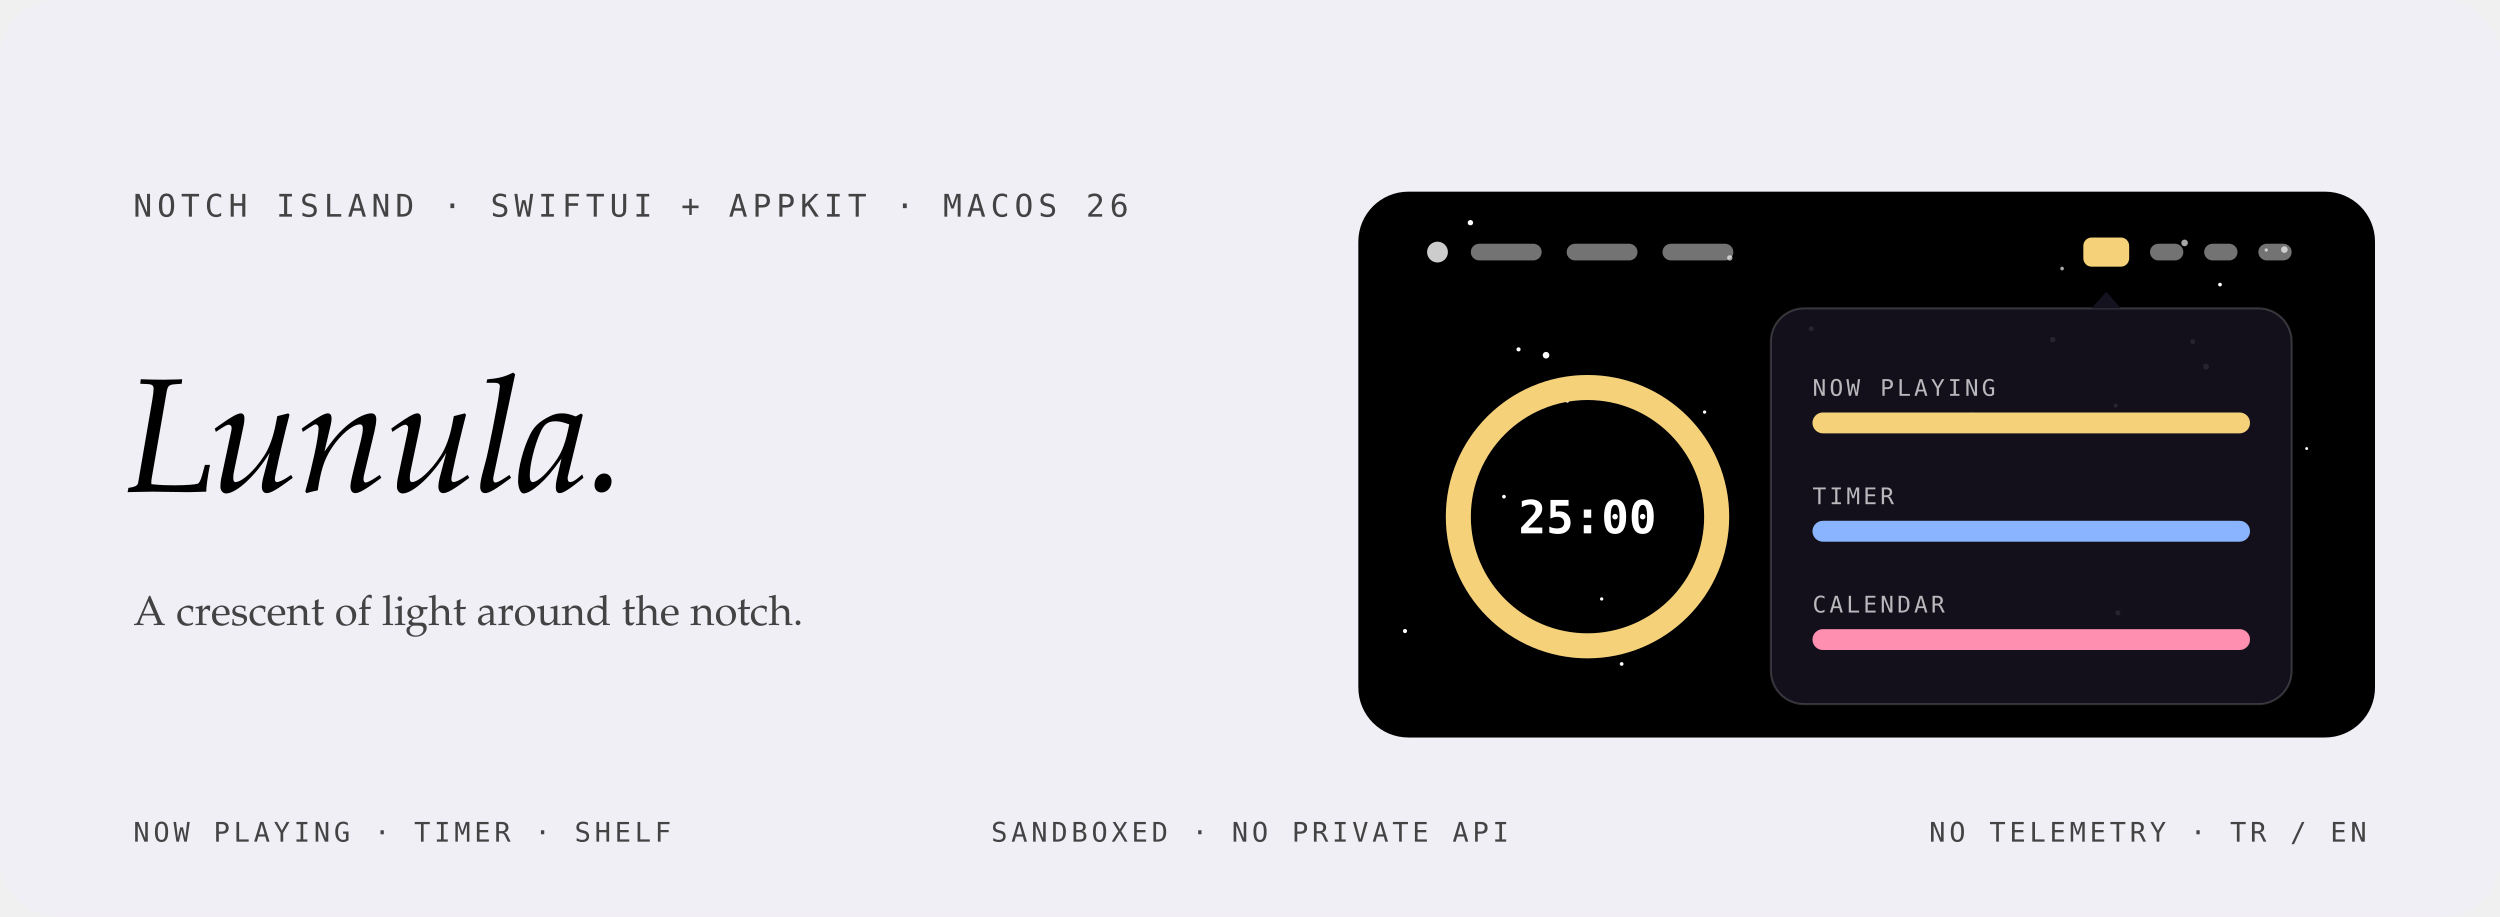
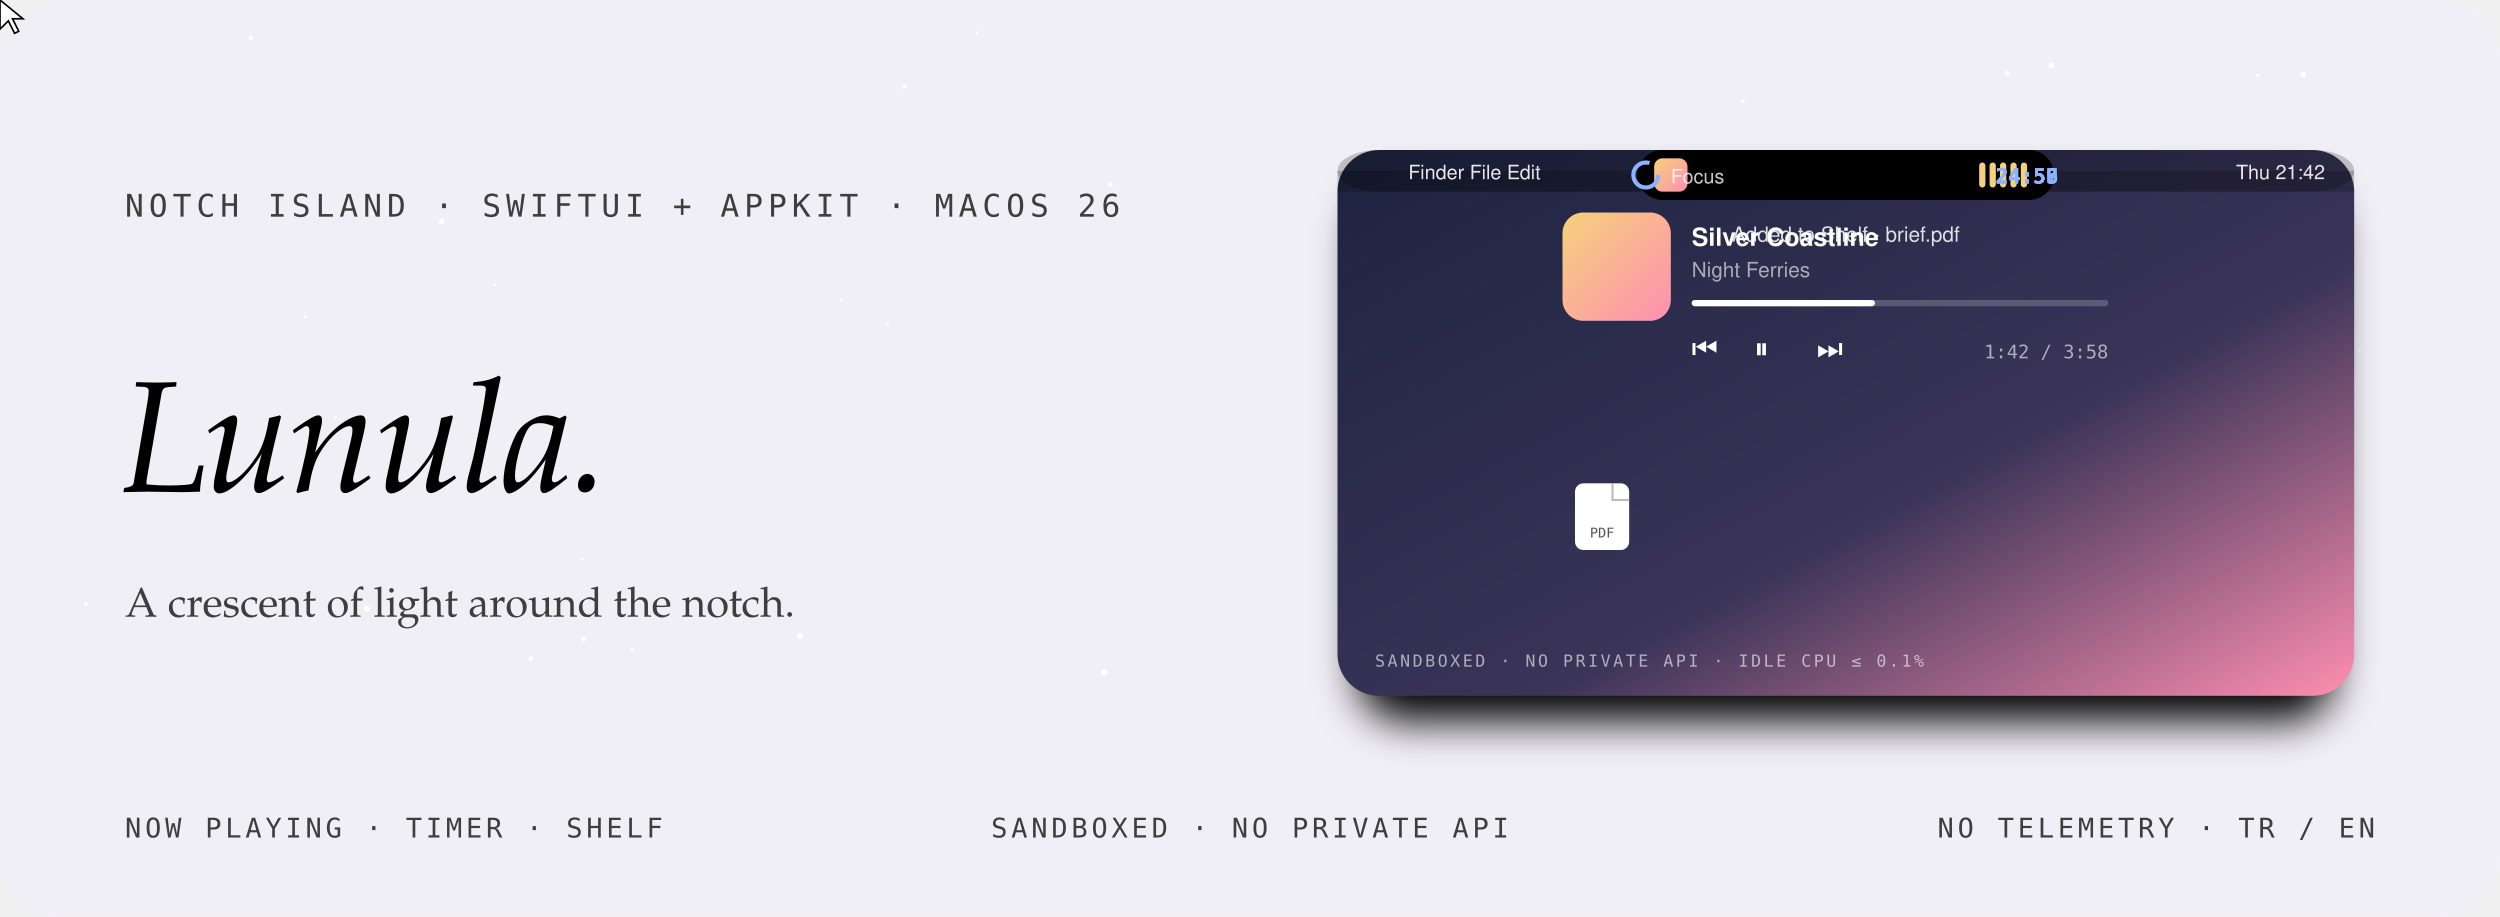
<svg xmlns="http://www.w3.org/2000/svg" viewBox="0 0 1200 440" width="1200" height="440" role="img" aria-label="Lunula — a native macOS notch island">
  <style>
.bg{animation:bg 12s linear infinite}
@keyframes bg{0%,8%{fill:#f1eff6}28%{fill:#3a3458}48%,80%{fill:#050407}90%,100%{fill:#f1eff6}}
.ink{animation:ink 12s linear infinite}
- @keyframes ink{0%,8%{fill:#1e1b2b}28%{fill:#f4f1ff}48%,80%{fill:#efebff}90%,100%{fill:#1e1b2b}}
+ @keyframes ink{0%,17.5%{fill:#1e1b2b}18.5%,28%{fill:#f4f1ff}48%,84.5%{fill:#efebff}85.5%,100%{fill:#1e1b2b}}
.rule{animation:rule 12s linear infinite}
- @keyframes rule{0%,8%{stroke:#1e1b2b33}28%{stroke:#f4f1ff33}48%,80%{stroke:#efebff33}90%,100%{stroke:#1e1b2b33}}
- .panel{animation:panel 12s linear infinite}
- @keyframes panel{0%,8%{fill:#1e1b2b12}28%{fill:#f4f1ff12}48%,80%{fill:#efebff12}90%,100%{fill:#1e1b2b12}}
- .muted{opacity:.72}
+ @keyframes rule{0%,17.5%{stroke:#1e1b2b33}18.5%,28%{stroke:#f4f1ff33}48%,84.5%{stroke:#efebff33}85.5%,100%{stroke:#1e1b2b33}}
+ .muted{opacity:.74}
.stars{animation:stars 12s linear infinite}
- @keyframes stars{0%,8%{opacity:0}28%{opacity:.25}48%,80%{opacity:.9}90%,100%{opacity:0}}
+ @keyframes stars{0%,8%{opacity:0}28%{opacity:.2}48%,80%{opacity:.85}90%,100%{opacity:0}}
@keyframes tw{0%,100%{opacity:1}50%{opacity:.25}}
- .lit{filter:drop-shadow(0 0 4px currentColor)}
- .pulse{animation:pulse 2.8s ease-in-out infinite;transform-box:fill-box;transform-origin:center}
- @keyframes pulse{0%,100%{transform:scale(1)}50%{transform:scale(1.18)}}
- @keyframes spin{0%{transform:scaleX(1)}50%{transform:scaleX(0)}100%{transform:scaleX(-1)}}
- @keyframes ping{0%{transform:scale(.6);opacity:1}100%{transform:scale(3.2);opacity:0}}
- @keyframes dash{to{stroke-dashoffset:-20}}
- @keyframes grow{0%{transform:scaleY(.08)}35%,80%{transform:scaleY(1)}100%{transform:scaleY(.08)}}
- @keyframes draw{0%{stroke-dashoffset:700}45%,80%{stroke-dashoffset:0}100%{stroke-dashoffset:-700}}
- @keyframes blink{50%{opacity:0}}
- @keyframes feed{0%{transform:translateY(150px);opacity:0}15%{opacity:1}85%{opacity:1}100%{transform:translateY(-30px);opacity:0}}
- @keyframes float{0%,100%{transform:translateY(0)}50%{transform:translateY(-10px)}}
- @keyframes slide{to{transform:translateX(100px)}}
- @keyframes eq{from{transform:scaleY(.15)}to{transform:scaleY(1)}}
- @keyframes drop{0%,6%{transform:scaleY(0);opacity:0}16%,88%{transform:scaleY(1);opacity:1}96%,100%{transform:scaleY(0);opacity:0}}
- @keyframes gauge{0%,10%{stroke-dashoffset:390}40%,85%{stroke-dashoffset:110}100%{stroke-dashoffset:390}}
- @keyframes lift{0%,100%{transform:translateY(0)}50%{transform:translateY(-6px)}}
- @keyframes sweep{0%{transform:skewX(-18deg) translateX(0)}60%,100%{transform:skewX(-18deg) translateX(788px)}}
- @keyframes fill0{0%,10%{transform:scaleX(.05)}40%,85%{transform:scaleX(0.72)}100%{transform:scaleX(.05)}}@keyframes fill1{0%,10%{transform:scaleX(.05)}40%,85%{transform:scaleX(0.45)}100%{transform:scaleX(.05)}}@keyframes fill2{0%,10%{transform:scaleX(.05)}40%,85%{transform:scaleX(0.9)}100%{transform:scaleX(.05)}}
+ .bezel{animation:bezel 12s linear infinite}
+ @keyframes bezel{0%,8%{fill:#fffaf6}28%{fill:#5a2c45}48%,80%{fill:#20121b}90%,100%{fill:#fffaf6}}
+ .scr{animation:scr 12s linear infinite}
+ @keyframes scr{0%,8%{fill:#fff3ee}28%{fill:#3a1b2c}48%,80%{fill:#140a12}90%,100%{fill:#fff3ee}}
+ .rowbg{animation:rowbg 12s linear infinite}
+ @keyframes rowbg{0%,8%{fill:#2a142010}28%{fill:#fff0f512}48%,80%{fill:#ffffff0c}90%,100%{fill:#2a142010}}
+ .pill{animation:pill 12s linear infinite}
+ @keyframes pill{0%,8%{fill:#2a14200d}28%{fill:#fff0f51a}48%,80%{fill:#ffffff12}90%,100%{fill:#2a14200d}}
+ .toast{animation:toast 12s linear infinite}
+ @keyframes toast{0%,8%{fill:#ffffff}28%{fill:#4a2238}48%,80%{fill:#26121e}90%,100%{fill:#ffffff}}
+ .edge{animation:edge 12s linear infinite}
+ @keyframes edge{0%,8%{stroke:#2a142024}28%{stroke:#fff0f526}48%,80%{stroke:#ffffff1f}90%,100%{stroke:#2a142024}}
+ .shade{animation:shade 12s linear infinite}
+ @keyframes shade{0%,8%{fill-opacity:.10}28%{fill-opacity:.22}48%,80%{fill-opacity:.45}90%,100%{fill-opacity:.10}}
+ .lit{filter:drop-shadow(0 0 3px currentColor)}
+ .caret{animation:blink 1s steps(1) infinite}@keyframes blink{50%{opacity:0}}
+ .ping{animation:ping 1.6s ease-out infinite;transform-box:fill-box;transform-origin:center}@keyframes ping{0%{transform:scale(.5);opacity:.9}100%{transform:scale(2.6);opacity:0}}
+ .spin{animation:spin 8s linear infinite;transform-box:fill-box;transform-origin:center}@keyframes spin{to{transform:rotate(360deg)}}
+ .bob{animation:bob 4s ease-in-out infinite}@keyframes bob{0%,100%{transform:translateY(0)}50%{transform:translateY(-5px)}}
+ @keyframes cmp{0%{opacity:0}0%{opacity:0}1.7%{opacity:1}21.7%{opacity:1}23.3%{opacity:0}100%{opacity:0}}
+ @keyframes exp{0%{opacity:0}21.7%{opacity:0}23.8%{opacity:1}51.7%{opacity:1}53.8%{opacity:0}100%{opacity:0}}
+ @keyframes tmr{0%{opacity:0}51.7%{opacity:0}53.8%{opacity:1}96.7%{opacity:1}98.8%{opacity:0}100%{opacity:0}}
+ .isl{animation:isl 12s cubic-bezier(.3,1.25,.5,1) infinite}
+ @keyframes isl{0%{width:200px;height:24px;x:786px;rx:12px}20%{width:200px;height:24px;x:786px;rx:12px}24.2%{width:300px;height:118px;x:736px;rx:28px}50%{width:300px;height:118px;x:736px;rx:28px}54.2%{width:220px;height:24px;x:776px;rx:12px}95%{width:220px;height:24px;x:776px;rx:12px}100%{width:200px;height:24px;x:786px;rx:12px}}
+ @keyframes eq{from{transform:scaleY(.25)}to{transform:scaleY(1)}}
+ @keyframes ts0{0%{opacity:0}55%{opacity:0}55.4%{opacity:1}63.3%{opacity:1}63.7%{opacity:0}100%{opacity:0}}
+ @keyframes ts1{0%{opacity:0}63.3%{opacity:0}63.7%{opacity:1}71.7%{opacity:1}72.1%{opacity:0}100%{opacity:0}}
+ @keyframes ts2{0%{opacity:0}71.7%{opacity:0}72.1%{opacity:1}80%{opacity:1}80.4%{opacity:0}100%{opacity:0}}
+ @keyframes ts3{0%{opacity:0}80%{opacity:0}80.4%{opacity:1}88.3%{opacity:1}88.8%{opacity:0}100%{opacity:0}}
+ @keyframes ts4{0%{opacity:0}88.3%{opacity:0}88.8%{opacity:1}96.7%{opacity:1}97.1%{opacity:0}100%{opacity:0}}
+ .ptr{animation:ptr 12s ease-in-out infinite}
+ @keyframes ptr{0%{transform:translate(1046px,262px)}18.3%{transform:translate(926px,90px)}48.3%{transform:translate(926px,132px)}55%{transform:translate(1036px,252px)}66.7%{transform:translate(766px,242px)}78.3%{transform:translate(846px,88px)}88.3%{transform:translate(846px,88px)}100%{transform:translate(1046px,262px)}}
+ .file{animation:file 12s ease-in-out infinite}
+ @keyframes file{0%{opacity:0;transform:translate(0,0)}63.3%{opacity:0;transform:translate(0,0)}66.7%{opacity:1;transform:translate(0,0)}78.3%{opacity:1;transform:translate(80px,-154px) scale(.5)}80.8%{opacity:0;transform:translate(80px,-154px) scale(.3)}100%{opacity:0}}
+ @keyframes shelf{0%{opacity:0}80%{opacity:0}81.7%{opacity:1}95%{opacity:1}96.7%{opacity:0}100%{opacity:0}}
@media (prefers-reduced-motion:reduce){*{animation:none!important}}
</style>
  <rect class="bg" width="1200" height="440" rx="28" fill="#f1eff6" />
-   <g font-family="ui-monospace,SFMono-Regular,Menlo,Consolas,monospace" font-size="15" letter-spacing="2.4">
-     <text class="ink muted" x="64" y="104">NOTCH ISLAND · SWIFTUI + APPKIT · MACOS 26</text>
+   <g class="stars">
+     <circle cx="904.2" cy="277.8" r="1" fill="#fff" style="animation:tw 1.8s ease-in-out 0s infinite" />
+     <circle cx="1083.6" cy="36.1" r="0.7" fill="#fff" style="animation:tw 1.7s ease-in-out 1.1s infinite" />
+     <circle cx="836.6" cy="48.5" r="0.8" fill="#fff" style="animation:tw 3.3s ease-in-out 1.9s infinite" />
+     <circle cx="1132.5" cy="168.3" r="0.6" fill="#fff" style="animation:tw 2.3s ease-in-out 0.7s infinite" />
+     <circle cx="178.7" cy="102.4" r="0.9" fill="#fff" style="animation:tw 2.8s ease-in-out 0.3s infinite" />
+     <circle cx="237.5" cy="136.8" r="0.6" fill="#fff" style="animation:tw 3.3s ease-in-out 0.2s infinite" />
+     <circle cx="146.6" cy="152" r="0.7" fill="#fff" style="animation:tw 3.3s ease-in-out 0.3s infinite" />
+     <circle cx="211.9" cy="106.2" r="1.4" fill="#fff" style="animation:tw 2s ease-in-out 1.5s infinite" />
+     <circle cx="532.9" cy="88.6" r="1" fill="#fff" style="animation:tw 2.2s ease-in-out 1.7s infinite" />
+     <circle cx="279.3" cy="268.4" r="0.7" fill="#fff" style="animation:tw 2s ease-in-out 1.9s infinite" />
+     <circle cx="1010.9" cy="113.8" r="1.2" fill="#fff" style="animation:tw 2.6s ease-in-out 1.6s infinite" />
+     <circle cx="303.4" cy="311.7" r="0.7" fill="#fff" style="animation:tw 1.8s ease-in-out 1.5s infinite" />
+     <circle cx="901.3" cy="139.8" r="0.8" fill="#fff" style="animation:tw 2.8s ease-in-out 0.8s infinite" />
+     <circle cx="161.1" cy="200.3" r="0.7" fill="#fff" style="animation:tw 3.4s ease-in-out 1s infinite" />
+     <circle cx="994.7" cy="97.2" r="1" fill="#fff" style="animation:tw 2.7s ease-in-out 1.8s infinite" />
+     <circle cx="403.7" cy="144.1" r="0.6" fill="#fff" style="animation:tw 2.1s ease-in-out 2s infinite" />
+     <circle cx="41.3" cy="289.8" r="0.9" fill="#fff" style="animation:tw 2.3s ease-in-out 0.9s infinite" />
+     <circle cx="646.8" cy="270.4" r="0.7" fill="#fff" style="animation:tw 1.8s ease-in-out 1.3s infinite" />
+     <circle cx="825.1" cy="95.8" r="1.1" fill="#fff" style="animation:tw 1.9s ease-in-out 1.1s infinite" />
+     <circle cx="434.2" cy="41.5" r="1.1" fill="#fff" style="animation:tw 3.3s ease-in-out 0.6s infinite" />
+     <circle cx="120.5" cy="18.1" r="1.1" fill="#fff" style="animation:tw 1.8s ease-in-out 1.6s infinite" />
+     <circle cx="1105.6" cy="35.9" r="1.3" fill="#fff" style="animation:tw 1.8s ease-in-out 1.8s infinite" />
+     <circle cx="984.7" cy="31.5" r="1.4" fill="#fff" style="animation:tw 2.5s ease-in-out 0.2s infinite" />
+     <circle cx="727" cy="145.1" r="0.8" fill="#fff" style="animation:tw 2s ease-in-out 1.3s infinite" />
+     <circle cx="798.9" cy="194.6" r="1.4" fill="#fff" style="animation:tw 2.6s ease-in-out 1.4s infinite" />
+     <circle cx="860.9" cy="74.5" r="1.1" fill="#fff" style="animation:tw 2.7s ease-in-out 0.3s infinite" />
+     <circle cx="844.4" cy="166.3" r="1.3" fill="#fff" style="animation:tw 2s ease-in-out 0.3s infinite" />
+     <circle cx="963.4" cy="35.1" r="1.2" fill="#fff" style="animation:tw 3.5s ease-in-out 0.6s infinite" />
+     <circle cx="426.1" cy="155.3" r="0.7" fill="#fff" style="animation:tw 2.6s ease-in-out 1.4s infinite" />
+     <circle cx="1051.9" cy="238.3" r="0.9" fill="#fff" style="animation:tw 1.6s ease-in-out 0.3s infinite" />
+     <circle cx="280.2" cy="306.8" r="1.1" fill="#fff" style="animation:tw 2.2s ease-in-out 1.9s infinite" />
+     <circle cx="468.8" cy="15.8" r="0.6" fill="#fff" style="animation:tw 2.4s ease-in-out 0.2s infinite" />
+     <circle cx="384" cy="305.2" r="1.5" fill="#fff" style="animation:tw 2.7s ease-in-out 1.7s infinite" />
+     <circle cx="936.6" cy="285.6" r="1.6" fill="#fff" style="animation:tw 4s ease-in-out 1.5s infinite" />
+     <circle cx="530.1" cy="322.7" r="1.5" fill="#fff" style="animation:tw 1.9s ease-in-out 1.3s infinite" />
+     <circle cx="896" cy="181.8" r="0.9" fill="#fff" style="animation:tw 3.2s ease-in-out 1.1s infinite" />
+     <circle cx="776.4" cy="274.4" r="1.2" fill="#fff" style="animation:tw 2.3s ease-in-out 1.3s infinite" />
+     <circle cx="254.9" cy="316.2" r="1.2" fill="#fff" style="animation:tw 2.9s ease-in-out 1.4s infinite" />
+     <circle cx="176.1" cy="292.2" r="1.5" fill="#fff" style="animation:tw 2.5s ease-in-out 1.7s infinite" />
+     <circle cx="1021.3" cy="177.7" r="1.3" fill="#fff" style="animation:tw 2.1s ease-in-out 0.6s infinite" />
  </g>
-   <text class="ink" x="60" y="236" font-family="'Iowan Old Style','Palatino Linotype',Palatino,Georgia,serif" font-style="italic" font-size="78" letter-spacing="-1">Lunula.</text>
-   <text class="ink muted" x="64" y="300" font-family="'Iowan Old Style','Palatino Linotype',Palatino,Georgia,serif" font-size="20">A crescent of light around the notch.</text>
-   <line class="rule" x1="64" y1="372" x2="1136" y2="372" />
+   <text class="ink muted" x="60" y="104" font-family="ui-monospace,SFMono-Regular,Menlo,Consolas,monospace" font-size="15" letter-spacing="2.4">NOTCH ISLAND · SWIFTUI + APPKIT · MACOS 26</text>
+   <text class="ink" x="58" y="236" font-family="'Iowan Old Style','Palatino Linotype',Palatino,Georgia,serif" font-style="italic" font-size="76" letter-spacing="-1">Lunula.</text>
+   <text class="ink muted" x="60" y="296" font-family="'Iowan Old Style','Palatino Linotype',Palatino,Georgia,serif" font-size="20">A crescent of light around the notch.</text>
+   <line class="rule" x1="60" y1="370" x2="1140" y2="370" />
  <g font-family="ui-monospace,SFMono-Regular,Menlo,Consolas,monospace" font-size="13" letter-spacing="1.8">
-     <text class="ink muted" x="64" y="404">NOW PLAYING · TIMER · SHELF</text>
-     <text class="ink muted" x="600" y="404" text-anchor="middle">SANDBOXED · NO PRIVATE API</text>
-     <text class="ink muted" x="1136" y="404" text-anchor="end">NO TELEMETRY · TR / EN</text>
+     <text class="ink muted" x="60" y="402">NOW PLAYING · TIMER · SHELF</text>
+     <text class="ink muted" x="600" y="402" text-anchor="middle">SANDBOXED · NO PRIVATE API</text>
+     <text class="ink muted" x="1140" y="402" text-anchor="end">NO TELEMETRY · TR / EN</text>
  </g>
-   <rect class="panel rule" x="652" y="92" width="488" height="262" rx="24" />
-   <g class="stars">
-     <circle cx="1072.9" cy="309.3" r="1.8" fill="#fff" style="animation:tw 3.1s ease-in-out 0.9s infinite" />
-     <circle cx="1065.6" cy="136.6" r="0.9" fill="#fff" style="animation:tw 3s ease-in-out 0.2s infinite" />
-     <circle cx="1016.6" cy="294.2" r="1.2" fill="#fff" style="animation:tw 1.8s ease-in-out 0s infinite" />
-     <circle cx="1087.8" cy="120" r="0.8" fill="#fff" style="animation:tw 1.7s ease-in-out 1.1s infinite" />
-     <circle cx="989.8" cy="128.9" r="0.9" fill="#fff" style="animation:tw 3.3s ease-in-out 1.9s infinite" />
-     <circle cx="1107.2" cy="215.3" r="0.7" fill="#fff" style="animation:tw 2.3s ease-in-out 0.7s infinite" />
-     <circle cx="728.9" cy="167.7" r="1" fill="#fff" style="animation:tw 2.8s ease-in-out 0.3s infinite" />
-     <circle cx="752.3" cy="192.5" r="0.8" fill="#fff" style="animation:tw 3.3s ease-in-out 0.2s infinite" />
-     <circle cx="716.2" cy="203.6" r="0.9" fill="#fff" style="animation:tw 3.3s ease-in-out 0.3s infinite" />
-     <circle cx="742.1" cy="170.5" r="1.6" fill="#fff" style="animation:tw 2s ease-in-out 1.5s infinite" />
-     <circle cx="869.4" cy="157.8" r="1.2" fill="#fff" style="animation:tw 2.2s ease-in-out 1.7s infinite" />
-     <circle cx="768.8" cy="287.5" r="0.8" fill="#fff" style="animation:tw 2s ease-in-out 1.9s infinite" />
-     <circle cx="1058.9" cy="176" r="1.4" fill="#fff" style="animation:tw 2.6s ease-in-out 1.6s infinite" />
-     <circle cx="778.4" cy="318.7" r="0.9" fill="#fff" style="animation:tw 1.8s ease-in-out 1.5s infinite" />
-     <circle cx="1015.5" cy="194.7" r="1" fill="#fff" style="animation:tw 2.8s ease-in-out 0.8s infinite" />
-     <circle cx="721.9" cy="238.4" r="0.9" fill="#fff" style="animation:tw 3.4s ease-in-out 1s infinite" />
-     <circle cx="1052.5" cy="164" r="1.2" fill="#fff" style="animation:tw 2.7s ease-in-out 1.8s infinite" />
-     <circle cx="818.2" cy="197.8" r="0.8" fill="#fff" style="animation:tw 2.1s ease-in-out 2s infinite" />
-     <circle cx="674.4" cy="302.9" r="1" fill="#fff" style="animation:tw 2.3s ease-in-out 0.9s infinite" />
-     <circle cx="914.6" cy="288.9" r="0.9" fill="#fff" style="animation:tw 1.8s ease-in-out 1.3s infinite" />
-     <circle cx="985.3" cy="163" r="1.3" fill="#fff" style="animation:tw 1.9s ease-in-out 1.1s infinite" />
-     <circle cx="830.3" cy="123.8" r="1.3" fill="#fff" style="animation:tw 3.3s ease-in-out 0.6s infinite" />
-     <circle cx="705.8" cy="106.9" r="1.3" fill="#fff" style="animation:tw 1.8s ease-in-out 1.6s infinite" />
-     <circle cx="1096.5" cy="119.8" r="1.6" fill="#fff" style="animation:tw 1.8s ease-in-out 1.8s infinite" />
-     <circle cx="1048.6" cy="116.6" r="1.6" fill="#fff" style="animation:tw 2.5s ease-in-out 0.2s infinite" />
-     <circle cx="946.4" cy="198.6" r="0.9" fill="#fff" style="animation:tw 2s ease-in-out 1.3s infinite" />
+   <defs>
+     <filter id="soft" x="-10%" y="-10%" width="120%" height="140%">
+       <feGaussianBlur stdDeviation="10" />
+     </filter>
+     <linearGradient id="wall" x1="0" y1="0" x2="1" y2="1">
+       <stop offset="0" stop-color="#1d2340" />
+       <stop offset=".6" stop-color="#3a3458" />
+       <stop offset="1" stop-color="#ff8fb1" />
+     </linearGradient>
+     <linearGradient id="art" x1="0" y1="0" x2="1" y2="1">
+       <stop offset="0" stop-color="#f5d27a" />
+       <stop offset="1" stop-color="#ff8fb1" />
+     </linearGradient>
+   </defs>
+   <rect x="652" y="90" width="468" height="256" rx="22" fill="#000" class="shade" filter="url(#soft)" />
+   <rect x="642" y="72" width="488" height="262" rx="20" fill="url(#wall)" />
+   <rect x="642" y="72" width="488" height="20" rx="20" fill="#000" fill-opacity=".2" />
+   <rect x="642" y="82" width="488" height="10" fill="#000" fill-opacity=".2" />
+   <text x="676" y="86" font-family="-apple-system,BlinkMacSystemFont,'Segoe UI',Helvetica,Arial,sans-serif" font-size="9.5" fill="#fff" fill-opacity=".9">Finder   File   Edit</text>
+   <text x="1116" y="86" text-anchor="end" font-family="-apple-system,BlinkMacSystemFont,'Segoe UI',Helvetica,Arial,sans-serif" font-size="9.5" fill="#fff" fill-opacity=".9">Thu 21:42</text>
+   <rect class="isl" x="786" y="72" width="200" height="24" rx="12" fill="#000" />
+   <g style="animation:cmp 12s linear infinite">
+     <rect x="794" y="76" width="16" height="16" rx="4" fill="url(#art)" />
+     <rect x="950" y="78" width="3" height="12" rx="1.5" fill="#f5d27a" style="animation:eq 0.8s ease-in-out -0.9s infinite alternate;transform-box:fill-box;transform-origin:center" />
+     <rect x="955" y="78" width="3" height="12" rx="1.5" fill="#f5d27a" style="animation:eq 0.8s ease-in-out -0.6s infinite alternate;transform-box:fill-box;transform-origin:center" />
+     <rect x="960" y="78" width="3" height="12" rx="1.5" fill="#f5d27a" style="animation:eq 0.6s ease-in-out -0.9s infinite alternate;transform-box:fill-box;transform-origin:center" />
+     <rect x="965" y="78" width="3" height="12" rx="1.5" fill="#f5d27a" style="animation:eq 0.5s ease-in-out -0.2s infinite alternate;transform-box:fill-box;transform-origin:center" />
+     <rect x="970" y="78" width="3" height="12" rx="1.5" fill="#f5d27a" style="animation:eq 0.6s ease-in-out -0.1s infinite alternate;transform-box:fill-box;transform-origin:center" />
  </g>
-   <rect x="672" y="108" width="448" height="26" rx="8" fill="#000" fill-opacity=".35" />
-   <circle cx="690" cy="121" r="5" fill="#fff" fill-opacity=".8" />
-   <rect x="706" y="117" width="34" height="8" rx="4" fill="#fff" fill-opacity=".45" />
-   <rect x="752" y="117" width="34" height="8" rx="4" fill="#fff" fill-opacity=".45" />
-   <rect x="798" y="117" width="34" height="8" rx="4" fill="#fff" fill-opacity=".45" />
-   <rect x="1000" y="114" width="22" height="14" rx="4" fill="#f5d27a" class="pulse" />
-   <rect x="1032" y="117" width="16" height="8" rx="4" fill="#fff" fill-opacity=".45" />
-   <rect x="1058" y="117" width="16" height="8" rx="4" fill="#fff" fill-opacity=".45" />
-   <rect x="1084" y="117" width="16" height="8" rx="4" fill="#fff" fill-opacity=".45" />
-   <g style="animation:drop 12s cubic-bezier(.45,.05,.3,1) infinite;transform-origin:1010px 134px">
-     <rect x="850" y="148" width="250" height="190" rx="16" fill="#15121f" fill-opacity=".92" stroke="#fff" stroke-opacity=".18" />
-     <path d="M 1004 148 l 7 -8 l 7 8 z" fill="#15121f" />
-     <text x="870" y="190" font-family="ui-monospace,SFMono-Regular,Menlo,Consolas,monospace" font-size="11" letter-spacing="1.5" fill="#fff" fill-opacity=".7">NOW PLAYING</text>
-     <rect x="870" y="198" width="210" height="10" rx="5" fill="#fff" fill-opacity=".12" />
-     <rect x="870" y="198" width="210" height="10" rx="5" fill="#f5d27a" style="animation:fill0 12s cubic-bezier(.45,.05,.3,1) infinite;transform-origin:870px 0" />
-     <text x="870" y="242" font-family="ui-monospace,SFMono-Regular,Menlo,Consolas,monospace" font-size="11" letter-spacing="1.5" fill="#fff" fill-opacity=".7">TIMER</text>
-     <rect x="870" y="250" width="210" height="10" rx="5" fill="#fff" fill-opacity=".12" />
-     <rect x="870" y="250" width="210" height="10" rx="5" fill="#8ab4ff" style="animation:fill1 12s cubic-bezier(.45,.05,.3,1) infinite;transform-origin:870px 0" />
-     <text x="870" y="294" font-family="ui-monospace,SFMono-Regular,Menlo,Consolas,monospace" font-size="11" letter-spacing="1.5" fill="#fff" fill-opacity=".7">CALENDAR</text>
-     <rect x="870" y="302" width="210" height="10" rx="5" fill="#fff" fill-opacity=".12" />
-     <rect x="870" y="302" width="210" height="10" rx="5" fill="#ff8fb1" style="animation:fill2 12s cubic-bezier(.45,.05,.3,1) infinite;transform-origin:870px 0" />
+   <g style="animation:exp 12s linear infinite">
+     <rect x="750" y="102" width="52" height="52" rx="10" fill="url(#art)" />
+     <text x="812" y="118" font-family="-apple-system,BlinkMacSystemFont,'Segoe UI',Helvetica,Arial,sans-serif" font-size="12" font-weight="700" fill="#fff">Silver Coastline</text>
+     <text x="812" y="133" font-family="-apple-system,BlinkMacSystemFont,'Segoe UI',Helvetica,Arial,sans-serif" font-size="10" fill="#fff" fill-opacity=".6">Night Ferries</text>
+     <rect x="812" y="144" width="200" height="3" rx="1.5" fill="#fff" fill-opacity=".2" />
+     <rect x="812" y="144" width="88" height="3" rx="1.5" fill="#fff" />
+     <text x="812" y="172" font-family="-apple-system,BlinkMacSystemFont,'Segoe UI',Helvetica,Arial,sans-serif" font-size="14" fill="#fff">⏮</text>
+     <text x="842" y="172" font-family="-apple-system,BlinkMacSystemFont,'Segoe UI',Helvetica,Arial,sans-serif" font-size="14" fill="#fff">⏸</text>
+     <text x="872" y="172" font-family="-apple-system,BlinkMacSystemFont,'Segoe UI',Helvetica,Arial,sans-serif" font-size="14" fill="#fff">⏭</text>
+     <text x="1012" y="172" text-anchor="end" font-family="ui-monospace,SFMono-Regular,Menlo,Consolas,monospace" font-size="9" fill="#fff" fill-opacity=".6">1:42 / 3:58</text>
  </g>
-   <g transform="translate(692 168)">
-     <circle cx="70" cy="80" r="62" fill="none" stroke="#fff" stroke-opacity=".12" stroke-width="12" />
-     <circle cx="70" cy="80" r="62" fill="none" stroke="#f5d27a" stroke-width="12" stroke-linecap="round" stroke-dasharray="390" transform="rotate(-90 70 80)" style="animation:gauge 12s ease-in-out infinite" />
-     <text x="70" y="88" text-anchor="middle" font-family="ui-monospace,SFMono-Regular,Menlo,Consolas,monospace" font-size="22" font-weight="700" fill="#fff">25:00</text>
+   <g style="animation:tmr 12s linear infinite">
+     <circle cx="790" cy="84" r="6" fill="none" stroke="#8ab4ff" stroke-width="2" stroke-dasharray="30 8" />
+     <text x="802" y="88" font-family="-apple-system,BlinkMacSystemFont,'Segoe UI',Helvetica,Arial,sans-serif" font-size="9.5" fill="#fff" fill-opacity=".8">Focus</text>
+     <g style="animation:ts0 12s linear infinite">
+       <text x="988" y="88" text-anchor="end" font-family="ui-monospace,SFMono-Regular,Menlo,Consolas,monospace" font-size="10" font-weight="700" fill="#8ab4ff">24:59</text>
+     </g>
+     <g style="animation:ts1 12s linear infinite">
+       <text x="988" y="88" text-anchor="end" font-family="ui-monospace,SFMono-Regular,Menlo,Consolas,monospace" font-size="10" font-weight="700" fill="#8ab4ff">24:58</text>
+     </g>
+     <g style="animation:ts2 12s linear infinite">
+       <text x="988" y="88" text-anchor="end" font-family="ui-monospace,SFMono-Regular,Menlo,Consolas,monospace" font-size="10" font-weight="700" fill="#8ab4ff">24:57</text>
+     </g>
+     <g style="animation:ts3 12s linear infinite">
+       <text x="988" y="88" text-anchor="end" font-family="ui-monospace,SFMono-Regular,Menlo,Consolas,monospace" font-size="10" font-weight="700" fill="#8ab4ff">24:56</text>
+     </g>
+     <g style="animation:ts4 12s linear infinite">
+       <text x="988" y="88" text-anchor="end" font-family="ui-monospace,SFMono-Regular,Menlo,Consolas,monospace" font-size="10" font-weight="700" fill="#8ab4ff">24:55</text>
+     </g>
  </g>
+   <g style="animation:shelf 12s linear infinite">
+     <text x="886" y="116" text-anchor="middle" font-family="-apple-system,BlinkMacSystemFont,'Segoe UI',Helvetica,Arial,sans-serif" font-size="10" fill="#fff" fill-opacity=".85">Added to Shelf · brief.pdf</text>
+   </g>
+   <g class="file">
+     <rect x="756" y="232" width="26" height="32" rx="4" fill="#fff" />
+     <path d="M 774 232 v 8 h 8" fill="none" stroke="#bbb" />
+     <text x="769" y="258" text-anchor="middle" font-family="ui-monospace,SFMono-Regular,Menlo,Consolas,monospace" font-size="6.5" fill="#555">PDF</text>
+   </g>
+   <g class="ptr">
+     <path d="M 0 0 L 0 14 L 4 10 L 7 16 L 9 15 L 6 9 L 11 9 Z" fill="#fff" stroke="#000" stroke-width=".8" />
+   </g>
+   <text x="660" y="320" font-family="ui-monospace,SFMono-Regular,Menlo,Consolas,monospace" font-size="8" letter-spacing="1.2" fill="#fff" fill-opacity=".6">SANDBOXED · NO PRIVATE API · IDLE CPU ≤ 0.1%</text>
</svg>
